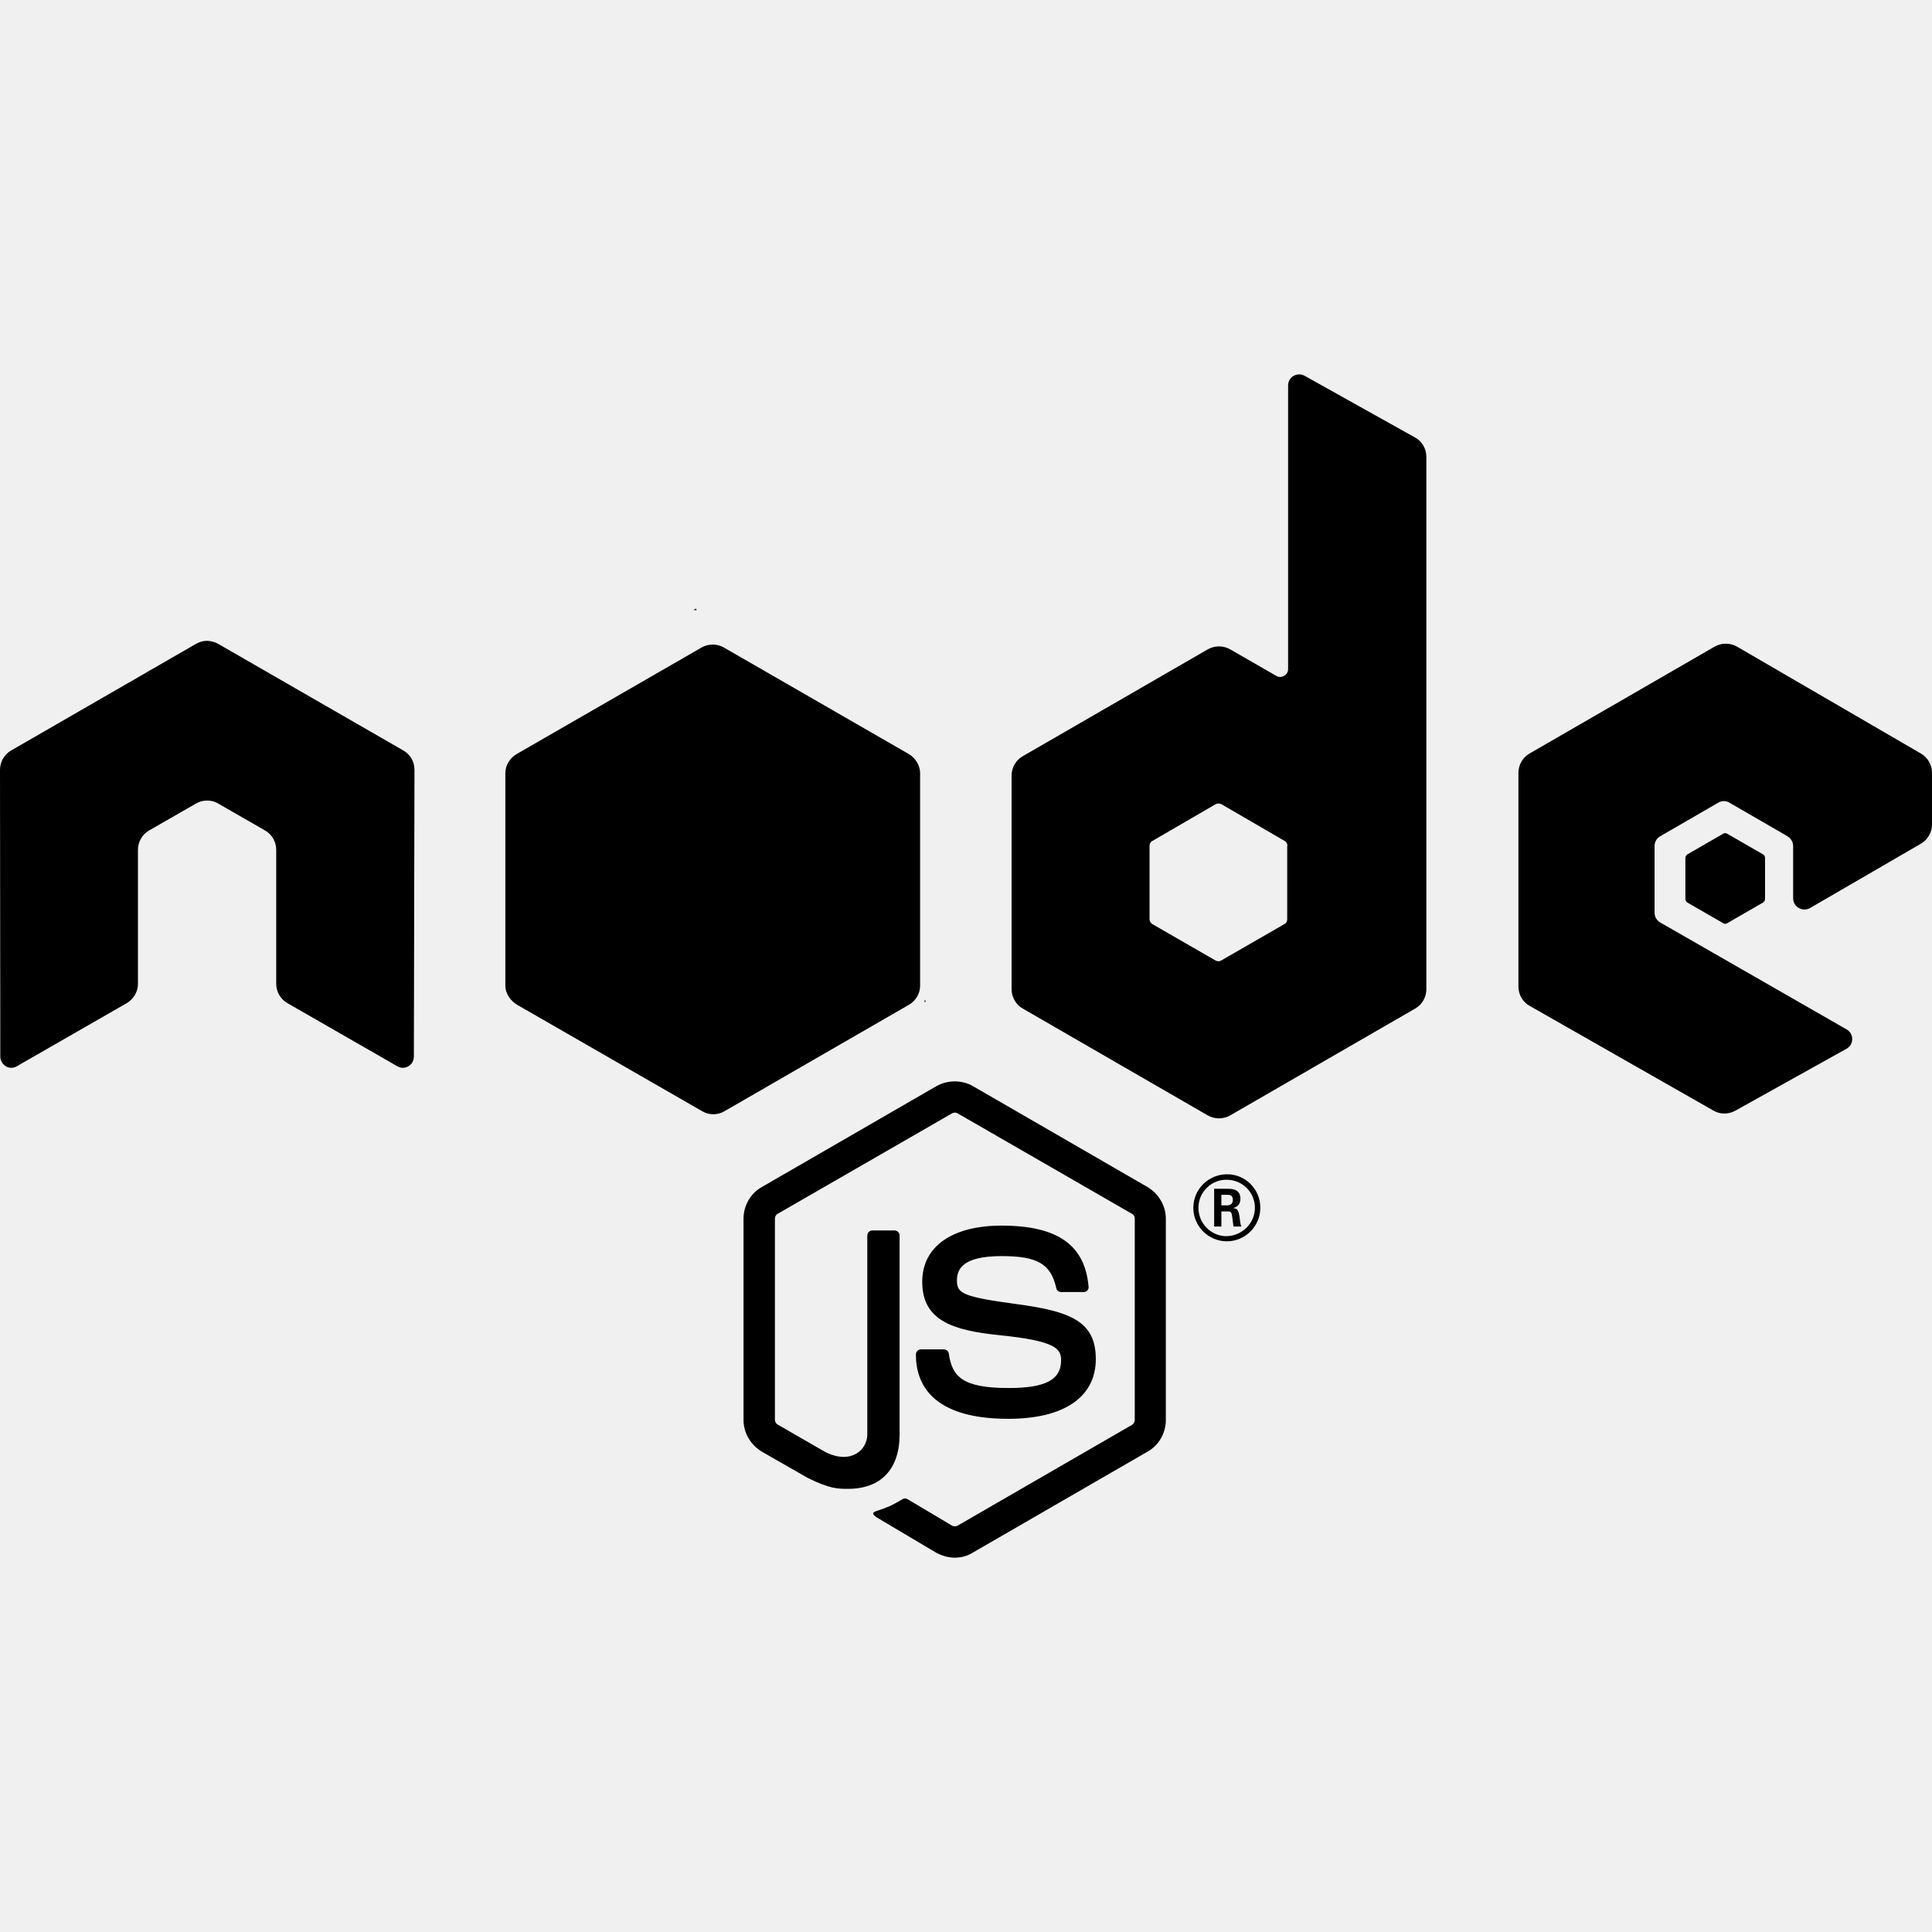
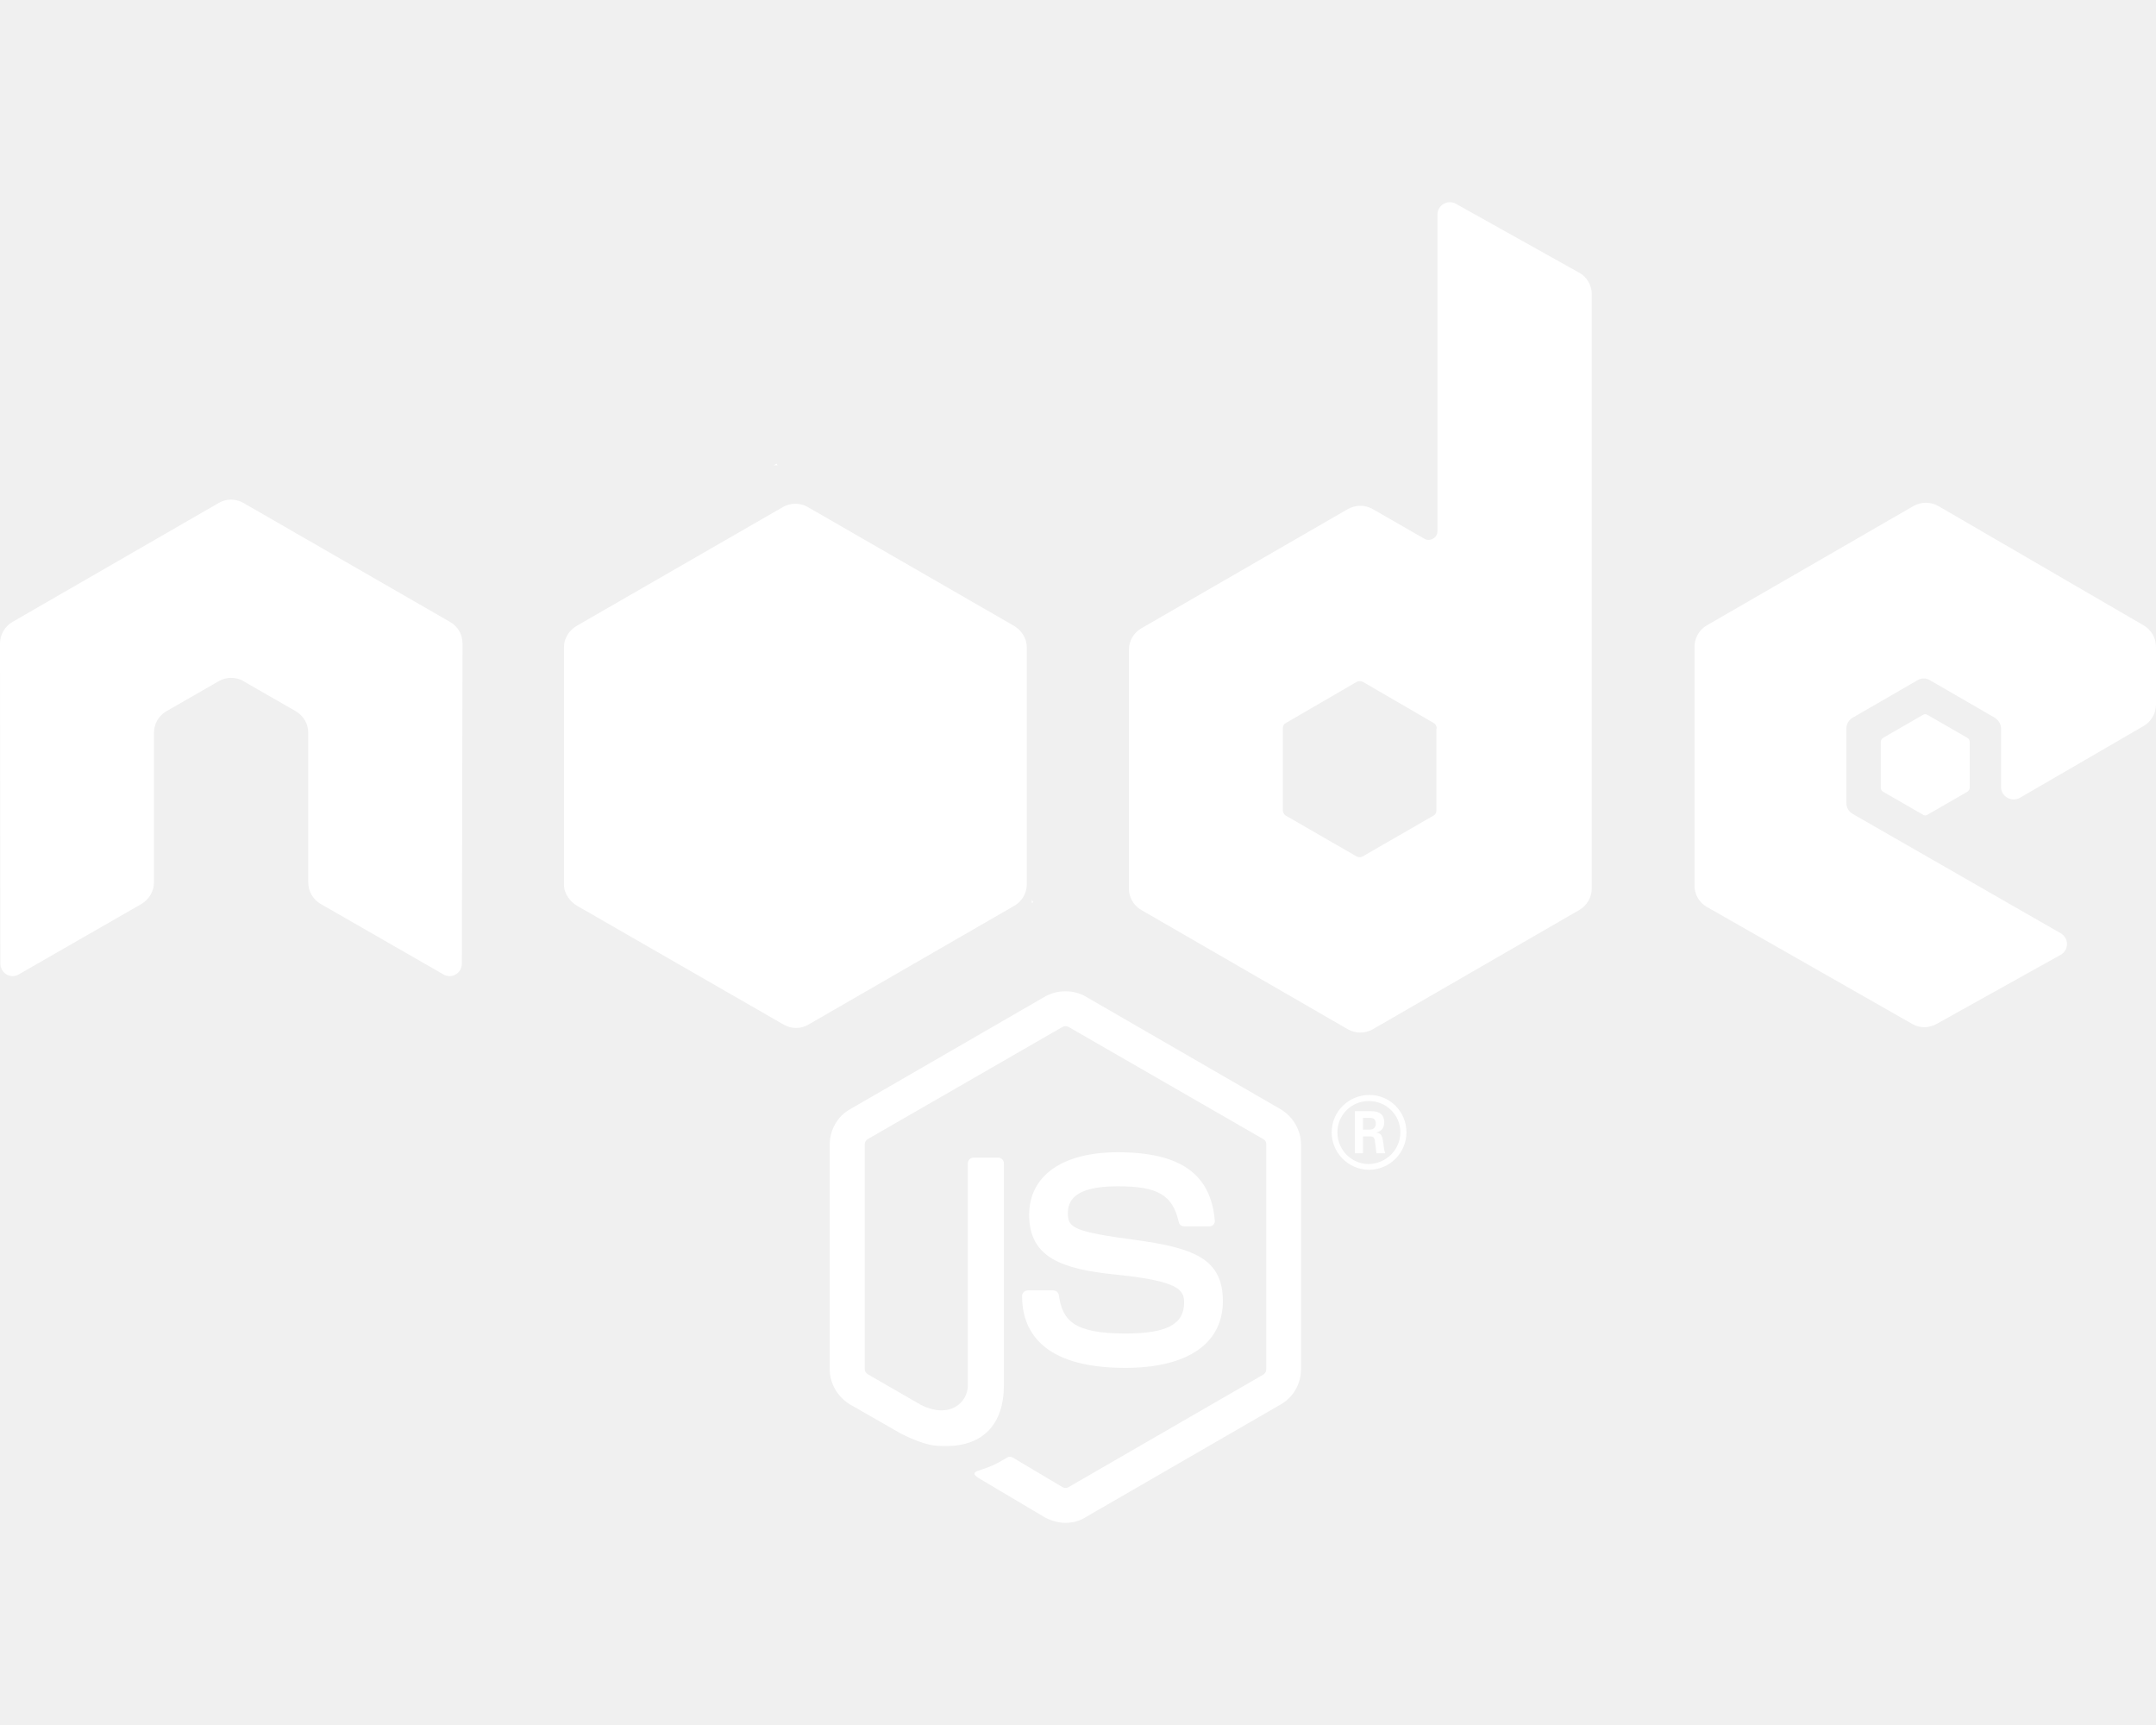
- <svg xmlns="http://www.w3.org/2000/svg" viewBox="0 0 640 640">
-   <path d="M316.3 516C314.2 516 312.1 515.4 310.2 514.4L291 503C288.1 501.4 289.5 500.8 290.5 500.5C294.3 499.2 295.1 498.9 299.2 496.5C299.6 496.3 300.2 496.4 300.6 496.6L315.4 505.4C315.9 505.7 316.7 505.7 317.2 505.4L375 472C375.5 471.7 375.9 471.1 375.9 470.4L375.9 403.7C375.9 403 375.6 402.4 375 402.1L317.2 368.8C316.7 368.5 316 368.5 315.4 368.8L257.6 402.1C257 402.4 256.7 403.1 256.7 403.7L256.7 470.4C256.7 471 257.1 471.6 257.6 471.9L273.4 481C282 485.3 287.3 480.2 287.3 475.2L287.3 409.3C287.3 408.4 288 407.6 289 407.6L296.3 407.6C297.2 407.6 298 408.3 298 409.3L298 475.2C298 486.7 291.8 493.2 280.9 493.2C277.6 493.2 274.9 493.2 267.6 489.6L252.4 480.9C248.7 478.7 246.3 474.7 246.3 470.4L246.3 403.7C246.3 399.4 248.6 395.3 252.4 393.2L310.2 359.8C313.9 357.7 318.7 357.7 322.3 359.8L380.1 393.2C383.8 395.4 386.2 399.4 386.2 403.7L386.2 470.4C386.2 474.7 383.9 478.8 380.1 480.9L322.3 514.3C320.6 515.4 318.5 516 316.3 516zM363 450.2C363 437.7 354.6 434.4 336.8 432C318.8 429.6 317 428.4 317 424.2C317 420.7 318.5 416.1 331.8 416.1C343.7 416.1 348.1 418.7 349.9 426.7C350.1 427.5 350.7 428 351.5 428L359 428C359.5 428 359.9 427.8 360.2 427.5C360.5 427.1 360.7 426.7 360.6 426.2C359.4 412.4 350.3 406 331.8 406C315.3 406 305.5 413 305.5 424.6C305.5 437.3 315.3 440.7 331.1 442.3C350 444.2 351.5 446.9 351.5 450.6C351.5 457.1 346.3 459.8 334.1 459.8C318.8 459.8 315.4 456 314.3 448.4C314.2 447.6 313.5 447 312.6 447L305.1 447C304.2 447 303.4 447.7 303.4 448.7C303.4 458.4 308.7 470 334 470C352.5 470 363 462.8 363 450.2zM417.5 400.1C417.5 406.2 412.5 411.2 406.4 411.2C400.3 411.2 395.3 406.2 395.3 400.1C395.3 393.8 400.5 389 406.4 389C412.4 388.9 417.5 393.8 417.5 400.1zM415.7 400.1C415.7 394.9 411.5 390.8 406.3 390.8C401.2 390.8 397 394.9 397 400.1C397 405.3 401.2 409.5 406.3 409.5C411.5 409.4 415.7 405.2 415.7 400.1zM411.2 406.3L408.6 406.3C408.5 405.7 408.1 402.5 408.1 402.4C407.9 401.7 407.7 401.3 406.8 401.3L404.6 401.3L404.6 406.3L402.2 406.3L402.2 393.8L406.5 393.8C408 393.8 410.9 393.8 410.9 397.1C410.9 399.4 409.4 399.9 408.5 400.2C410.2 400.3 410.3 401.4 410.6 403C410.7 404 410.9 405.7 411.2 406.3zM408.4 397.5C408.4 395.8 407.2 395.8 406.6 395.8L404.6 395.8L404.6 399.3L406.5 399.3C408.1 399.3 408.4 398.2 408.4 397.5zM137.3 255C137.3 252.3 135.9 249.9 133.6 248.6L72.3 213.3C71.3 212.7 70.1 212.4 68.9 212.3L68.3 212.3C67.1 212.3 66 212.7 64.9 213.3L3.7 248.6C1.4 249.9 0 252.4 0 255L.1 350C.1 351.3 .8 352.5 1.9 353.2C3 353.9 4.4 353.9 5.6 353.2L42 332.3C44.3 330.9 45.7 328.5 45.7 325.9L45.7 281.5C45.7 278.9 47.1 276.4 49.4 275.1L64.9 266.2C66.1 265.5 67.3 265.2 68.6 265.2C69.9 265.2 71.2 265.5 72.3 266.2L87.8 275.1C90.1 276.4 91.5 278.9 91.5 281.5L91.5 325.9C91.5 328.5 92.9 331 95.2 332.3L131.6 353.2C132.7 353.9 134.2 353.9 135.3 353.2C136.4 352.6 137.1 351.3 137.1 350L137.3 255zM472.5 151.3L472.5 327.7C472.5 330.3 471.1 332.8 468.8 334.1L407.5 369.5C405.2 370.8 402.4 370.8 400.1 369.5L338.8 334.1C336.5 332.8 335.1 330.3 335.1 327.7L335.1 256.9C335.1 254.3 336.5 251.8 338.8 250.5L400.1 215.1C402.4 213.8 405.2 213.8 407.5 215.1L422.8 223.9C424.5 224.9 426.7 223.6 426.7 221.7L426.7 127.7C426.7 124.9 429.7 123.1 432.2 124.5L468.7 144.9C471 146.1 472.5 148.6 472.5 151.3zM426.5 280.2C426.5 279.5 426.1 278.9 425.6 278.6L404.6 266.4C404 266.1 403.3 266.1 402.7 266.4L381.7 278.6C381.1 278.9 380.8 279.5 380.8 280.2L380.8 304.5C380.8 305.2 381.2 305.8 381.7 306.1L402.7 318.2C403.3 318.5 404 318.5 404.5 318.2L425.5 306.1C426.1 305.8 426.4 305.2 426.4 304.5L426.4 280.2L426.5 280.2zM636.3 279.5C638.6 278.2 640 275.7 640 273.1L640 256C640 253.4 638.6 250.9 636.3 249.6L575.4 214.2C573.1 212.9 570.3 212.9 568 214.2L506.7 249.6C504.4 250.9 503 253.4 503 256L503 326.8C503 329.5 504.4 331.9 506.7 333.2L567.6 367.9C569.8 369.2 572.6 369.2 574.9 367.9L611.7 347.4C614.2 346 614.2 342.4 611.7 341L550 305.6C548.8 304.9 548.1 303.7 548.1 302.4L548.1 280.2C548.1 278.9 548.8 277.7 550 277L569.2 265.9C570.3 265.2 571.8 265.2 572.9 265.9L592.1 277C593.2 277.7 594 278.9 594 280.2L594 297.6C594 300.4 597.1 302.2 599.6 300.8L636.3 279.5zM559 283C558.6 283.3 558.3 283.7 558.3 284.2L558.3 297.8C558.3 298.3 558.6 298.8 559 299L570.8 305.8C571.2 306.1 571.8 306.1 572.2 305.8L584 299C584.4 298.7 584.7 298.3 584.7 297.8L584.7 284.2C584.7 283.7 584.4 283.2 584 283L572.2 276.2C571.8 275.9 571.2 275.9 570.8 276.2L559 283zM304.8 326.5L304.8 256.1C304.8 253.5 303.2 251 300.9 249.7L239.8 214.5C237.7 213.3 234.8 213.1 232.4 214.5L171.3 249.7C169 251 167.4 253.4 167.4 256.1L167.4 326.5C167.4 329.3 169.3 331.7 171.4 332.9L232.6 368.1C235 369.5 237.8 369.4 240 368.1L301 332.9C302.8 331.9 304.1 330.2 304.6 328.2C304.7 327.7 304.8 327.1 304.8 326.5zM230.5 201.6L229.7 202.1L230.8 202.1L230.5 201.6zM306.7 331.8L306.3 331.1L306.3 332L306.7 331.8z" />
+ <svg xmlns="http://www.w3.org/2000/svg" viewBox="0 0 640 512">
+   <path fill="#ffffff" d="M316.3 452c-2.1 0-4.2-.6-6.1-1.6L291 439c-2.9-1.6-1.5-2.2-.5-2.5 3.8-1.3 4.6-1.6 8.7-4 .4-.2 1-.1 1.4 .1l14.8 8.8c.5 .3 1.3 .3 1.8 0L375 408c.5-.3 .9-.9 .9-1.6l0-66.7c0-.7-.3-1.3-.9-1.6l-57.8-33.3c-.5-.3-1.2-.3-1.8 0l-57.8 33.3c-.6 .3-.9 1-.9 1.6l0 66.7c0 .6 .4 1.2 .9 1.5l15.8 9.1c8.6 4.3 13.9-.8 13.9-5.8l0-65.9c0-.9 .7-1.7 1.7-1.7l7.3 0c.9 0 1.7 .7 1.7 1.7l0 65.9c0 11.5-6.2 18-17.1 18-3.3 0-6 0-13.3-3.6l-15.2-8.7c-3.7-2.2-6.1-6.2-6.1-10.5l0-66.7c0-4.3 2.3-8.4 6.1-10.5l57.8-33.4c3.7-2.1 8.5-2.1 12.1 0l57.8 33.4c3.7 2.2 6.1 6.2 6.1 10.5l0 66.7c0 4.3-2.3 8.4-6.1 10.5l-57.8 33.4c-1.7 1.1-3.8 1.7-6 1.7zM363 386.2c0-12.5-8.4-15.8-26.2-18.2-18-2.4-19.8-3.6-19.8-7.8 0-3.5 1.5-8.1 14.8-8.1 11.9 0 16.3 2.6 18.1 10.6 .2 .8 .8 1.3 1.6 1.3l7.5 0c.5 0 .9-.2 1.2-.5 .3-.4 .5-.8 .4-1.3-1.2-13.8-10.3-20.2-28.8-20.2-16.5 0-26.3 7-26.3 18.6 0 12.7 9.8 16.1 25.6 17.7 18.9 1.9 20.4 4.6 20.4 8.3 0 6.5-5.2 9.2-17.4 9.2-15.3 0-18.7-3.8-19.8-11.4-.1-.8-.8-1.4-1.7-1.4l-7.5 0c-.9 0-1.7 .7-1.7 1.7 0 9.7 5.3 21.3 30.6 21.3 18.5 0 29-7.2 29-19.8zm54.5-50.1c0 6.1-5 11.1-11.1 11.1s-11.1-5-11.1-11.1c0-6.3 5.2-11.1 11.1-11.1 6-.1 11.1 4.8 11.1 11.1zm-1.8 0c0-5.2-4.2-9.3-9.4-9.3-5.1 0-9.3 4.1-9.3 9.3s4.2 9.4 9.3 9.4c5.2-.1 9.4-4.3 9.4-9.4zm-4.5 6.2l-2.6 0c-.1-.6-.5-3.8-.5-3.9-.2-.7-.4-1.1-1.3-1.1l-2.2 0 0 5-2.4 0 0-12.5 4.3 0c1.5 0 4.4 0 4.4 3.3 0 2.3-1.5 2.8-2.4 3.1 1.7 .1 1.8 1.2 2.1 2.8 .1 1 .3 2.7 .6 3.3zm-2.8-8.8c0-1.7-1.2-1.7-1.8-1.7l-2 0 0 3.5 1.9 0c1.6 0 1.9-1.1 1.9-1.8zM137.3 191c0-2.7-1.4-5.1-3.7-6.4L72.3 149.3c-1-.6-2.2-.9-3.4-1l-.6 0c-1.2 0-2.3 .4-3.4 1L3.7 184.6C1.4 185.9 0 188.4 0 191l.1 95c0 1.3 .7 2.5 1.8 3.2s2.5 .7 3.7 0L42 268.3c2.3-1.4 3.7-3.8 3.7-6.4l0-44.4c0-2.6 1.4-5.1 3.7-6.4l15.5-8.9c1.2-.7 2.4-1 3.7-1s2.6 .3 3.7 1l15.5 8.9c2.3 1.3 3.7 3.8 3.7 6.4l0 44.4c0 2.6 1.4 5.1 3.7 6.4l36.4 20.9c1.1 .7 2.6 .7 3.7 0 1.1-.6 1.8-1.9 1.8-3.2l.2-95zM472.5 87.3l0 176.4c0 2.6-1.4 5.1-3.7 6.4l-61.3 35.4c-2.3 1.3-5.1 1.3-7.4 0l-61.3-35.4c-2.3-1.3-3.7-3.8-3.7-6.4l0-70.8c0-2.6 1.4-5.1 3.7-6.4l61.3-35.4c2.3-1.3 5.1-1.3 7.4 0l15.3 8.8c1.7 1 3.9-.3 3.9-2.2l0-94c0-2.8 3-4.6 5.5-3.2l36.5 20.4c2.3 1.2 3.8 3.7 3.8 6.4zm-46 128.9c0-.7-.4-1.3-.9-1.6l-21-12.2c-.6-.3-1.3-.3-1.9 0l-21 12.2c-.6 .3-.9 .9-.9 1.6l0 24.3c0 .7 .4 1.3 .9 1.6l21 12.1c.6 .3 1.3 .3 1.8 0l21-12.1c.6-.3 .9-.9 .9-1.6l0-24.3 .1 0zm209.8-.7c2.3-1.3 3.7-3.8 3.7-6.4l0-17.1c0-2.6-1.4-5.1-3.7-6.4l-60.9-35.4c-2.3-1.3-5.1-1.3-7.4 0l-61.3 35.4c-2.3 1.3-3.7 3.8-3.7 6.4l0 70.8c0 2.7 1.4 5.1 3.7 6.4l60.9 34.7c2.2 1.3 5 1.3 7.3 0l36.8-20.5c2.5-1.4 2.5-5 0-6.4L550 241.6c-1.2-.7-1.9-1.9-1.9-3.2l0-22.2c0-1.3 .7-2.5 1.9-3.2l19.2-11.1c1.1-.7 2.6-.7 3.7 0L592.1 213c1.1 .7 1.9 1.9 1.9 3.2l0 17.4c0 2.8 3.1 4.6 5.6 3.2l36.7-21.3zM559 219c-.4 .3-.7 .7-.7 1.2l0 13.6c0 .5 .3 1 .7 1.2l11.8 6.8c.4 .3 1 .3 1.4 0L584 235c.4-.3 .7-.7 .7-1.2l0-13.6c0-.5-.3-1-.7-1.2l-11.8-6.8c-.4-.3-1-.3-1.4 0L559 219zM304.8 262.5l0-70.4c0-2.6-1.6-5.1-3.9-6.4l-61.1-35.2c-2.1-1.2-5-1.4-7.4 0l-61.1 35.2c-2.3 1.3-3.9 3.7-3.9 6.4l0 70.4c0 2.8 1.9 5.2 4 6.4l61.2 35.2c2.4 1.4 5.2 1.3 7.4 0l61-35.2c1.8-1 3.1-2.7 3.6-4.7 .1-.5 .2-1.1 .2-1.7zM230.5 137.6l-.8 .5 1.1 0-.3-.5zm76.2 130.2l-.4-.7 0 .9 .4-.2z" />
</svg>
